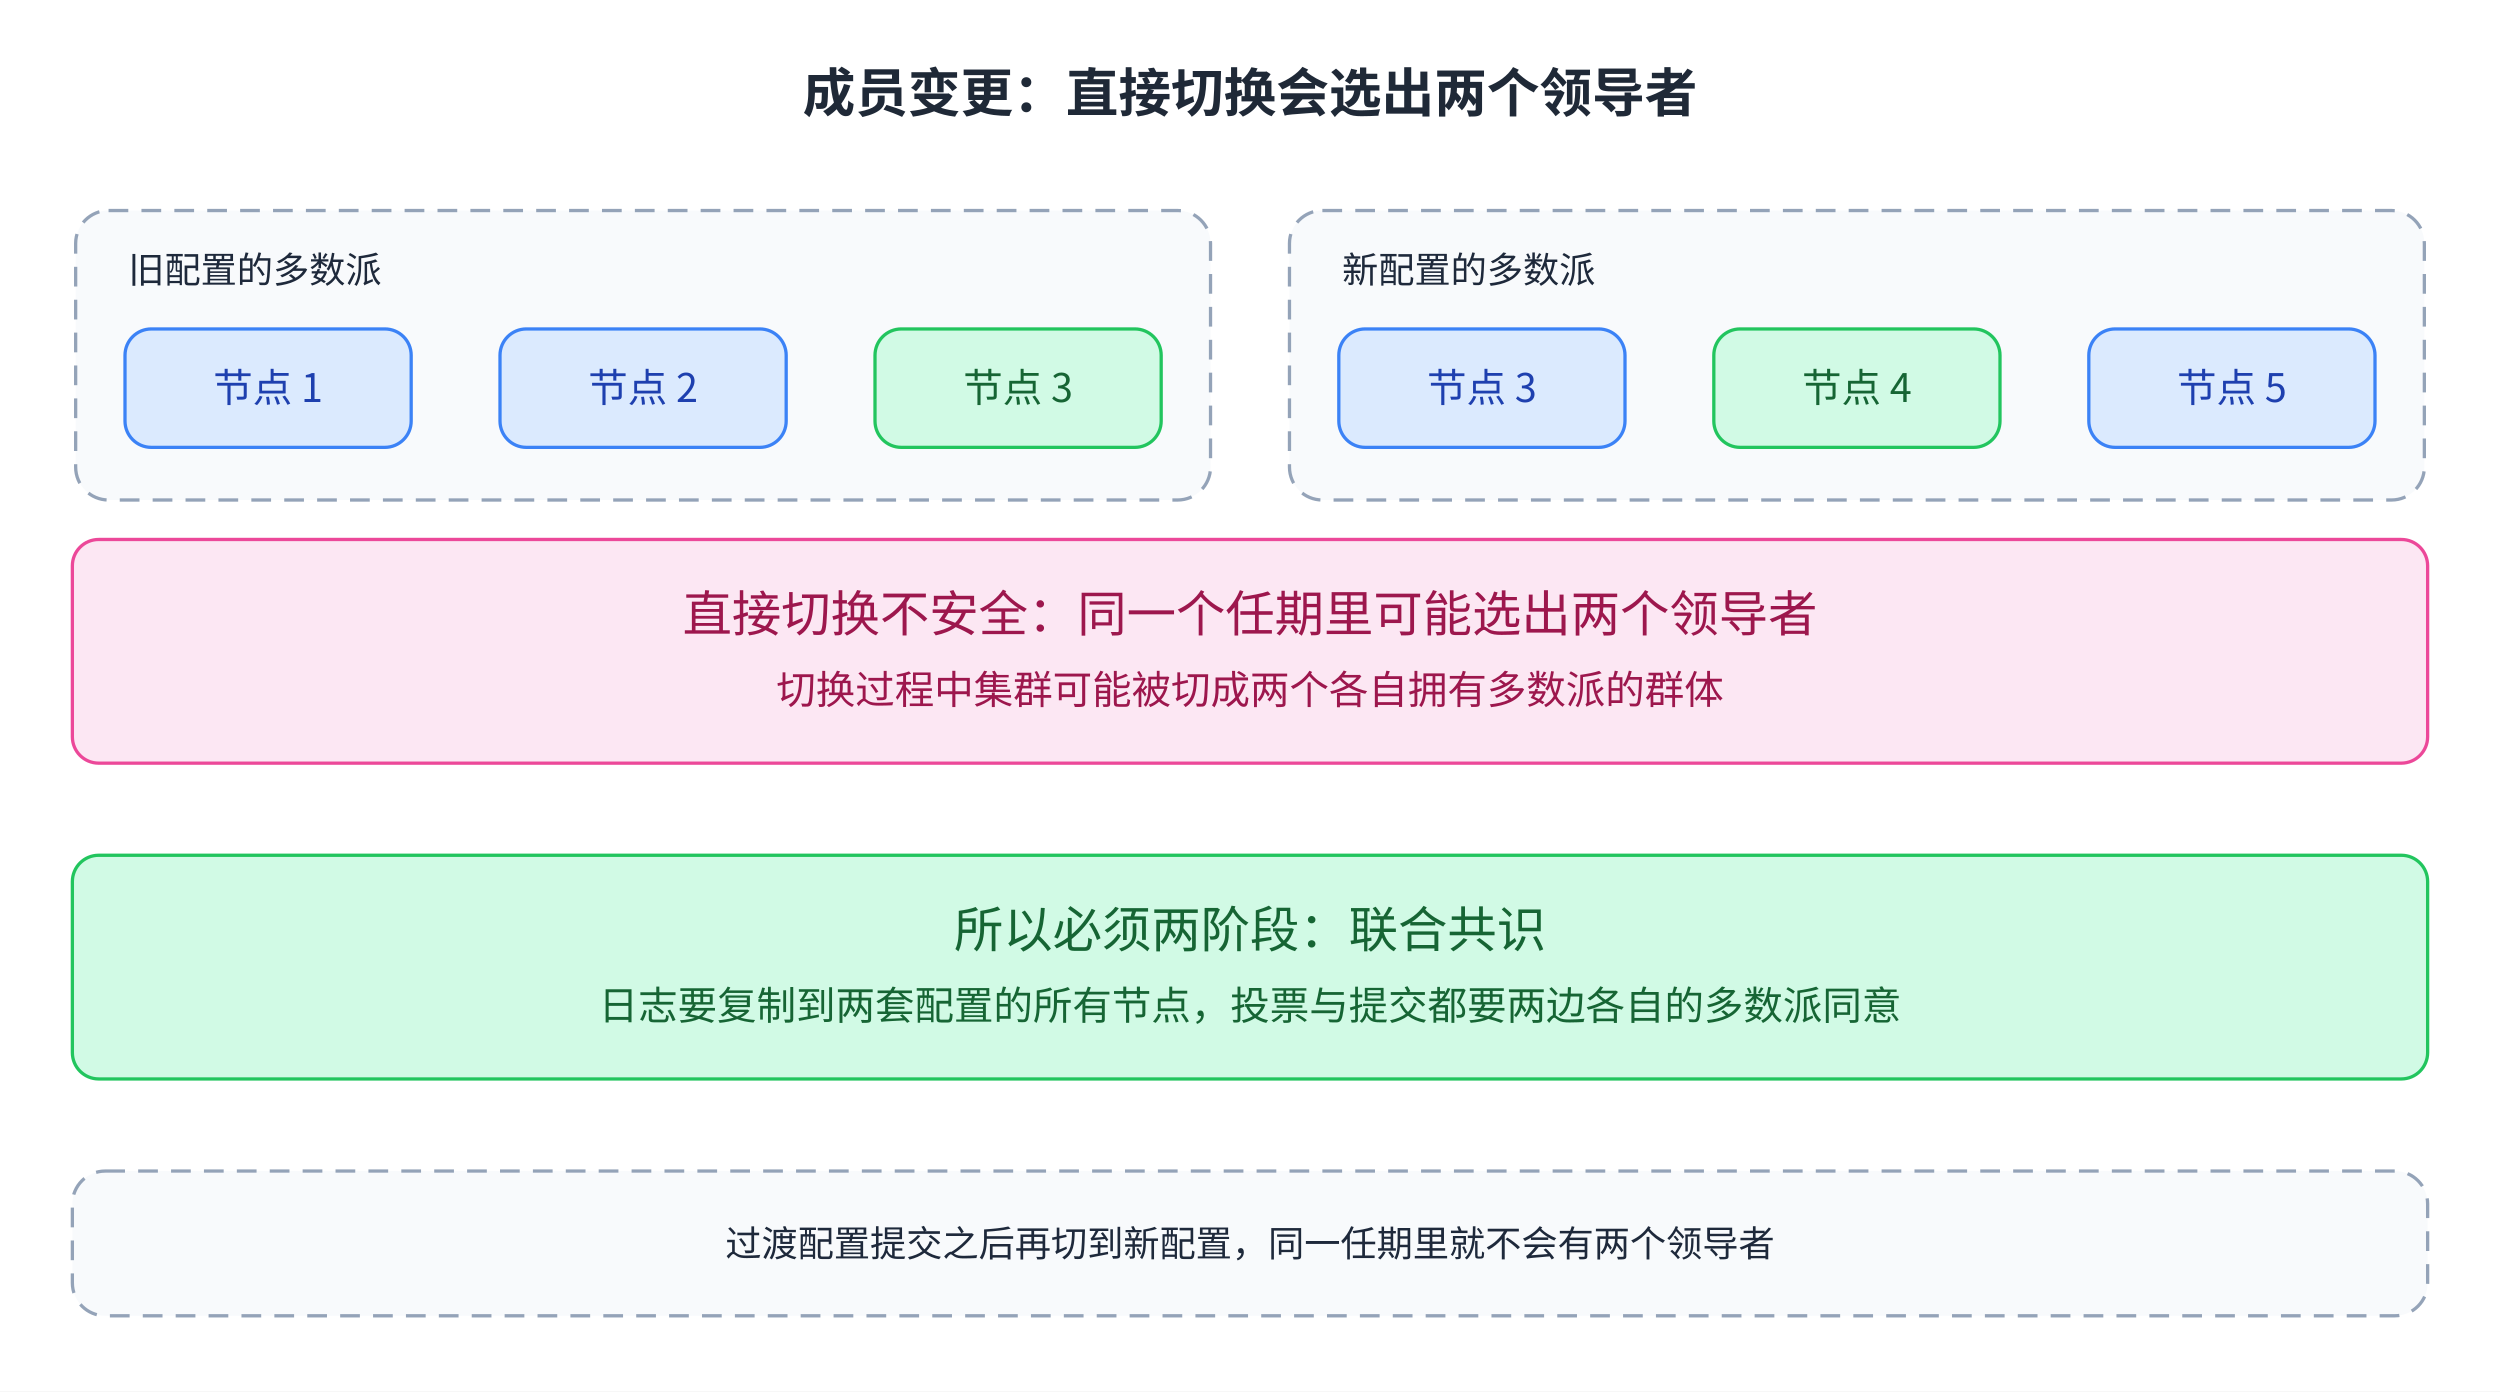
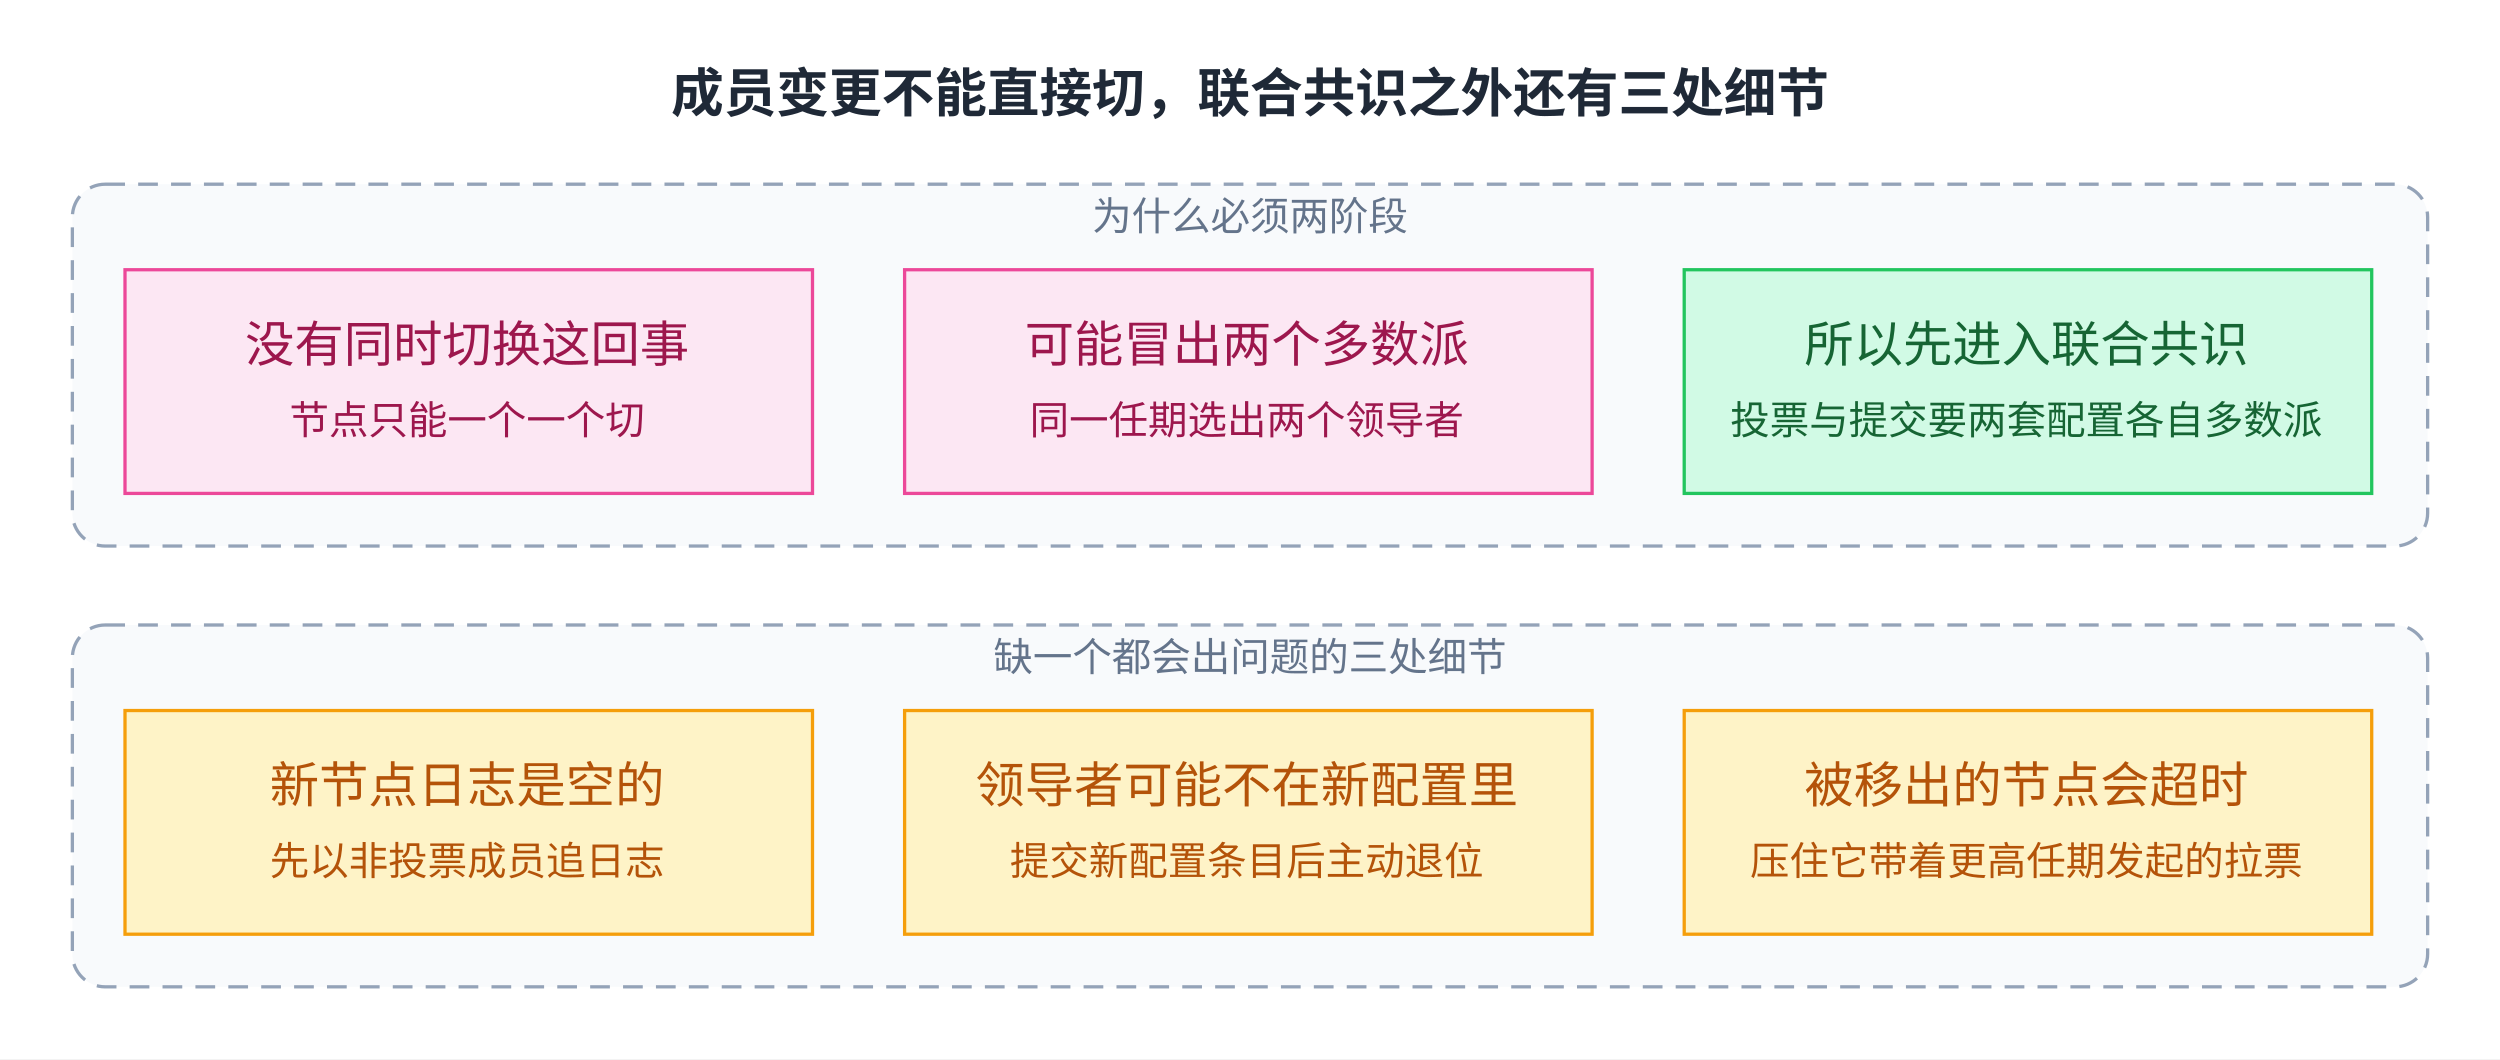
- <svg xmlns="http://www.w3.org/2000/svg" viewBox="0 0 760 423" width="760" height="423" role="img" aria-labelledby="fig-raft-12-title fig-raft-12-desc">
+ <svg xmlns="http://www.w3.org/2000/svg" viewBox="0 0 760 322" width="760" height="322" role="img" aria-labelledby="fig-raft-12-title fig-raft-12-desc">
  <defs>
    <style>
      text { font-family: 'PingFang SC', 'Microsoft YaHei', 'Noto Sans CJK SC', system-ui, sans-serif; }
    </style>
    <marker id="arrow" markerWidth="8" markerHeight="8" refX="2" refY="4" orient="auto" markerUnits="userSpaceOnUse">
      <path d="M0,0 L8,4 L0,8 L2,4 z" fill="#64748b" />
    </marker>
  </defs>
-   <rect x="0" y="0" width="760" height="423" fill="#ffffff" />
-   <text x="380.0" y="34" font-size="16" font-weight="600" fill="#1f2937" text-anchor="middle">成员变更：直接切换会选出两个领导者</text>
-   <rect x="23" y="64" width="345" height="88" rx="10" fill="#f8fafc" stroke="#94a3b8" stroke-dasharray="6,4" />
-   <text x="39" y="86" font-size="11" fill="#1e293b" text-anchor="start">旧配置的多数派</text>
-   <rect x="38" y="100" width="87" height="36" rx="8" fill="#dbeafe" stroke="#3b82f6" />
-   <text x="81.5" y="122.2" font-size="12" fill="#1e40af" text-anchor="middle">节点 1</text>
-   <rect x="152" y="100" width="87" height="36" rx="8" fill="#dbeafe" stroke="#3b82f6" />
-   <text x="195.5" y="122.2" font-size="12" fill="#1e40af" text-anchor="middle">节点 2</text>
-   <rect x="266" y="100" width="87" height="36" rx="8" fill="#d1fae5" stroke="#22c55e" />
-   <text x="309.5" y="122.2" font-size="12" fill="#166534" text-anchor="middle">节点 3</text>
-   <rect x="392" y="64" width="345" height="88" rx="10" fill="#f8fafc" stroke="#94a3b8" stroke-dasharray="6,4" />
-   <text x="408" y="86" font-size="11" fill="#1e293b" text-anchor="start">新配置的多数派</text>
-   <rect x="407" y="100" width="87" height="36" rx="8" fill="#dbeafe" stroke="#3b82f6" />
-   <text x="450.5" y="122.2" font-size="12" fill="#1e40af" text-anchor="middle">节点 3</text>
-   <rect x="521" y="100" width="87" height="36" rx="8" fill="#d1fae5" stroke="#22c55e" />
-   <text x="564.5" y="122.2" font-size="12" fill="#166534" text-anchor="middle">节点 4</text>
-   <rect x="635" y="100" width="87" height="36" rx="8" fill="#dbeafe" stroke="#3b82f6" />
-   <text x="678.5" y="122.2" font-size="12" fill="#1e40af" text-anchor="middle">节点 5</text>
-   <rect x="22" y="164" width="716" height="68" rx="8" fill="#fce7f3" stroke="#ec4899" />
-   <text x="380.0" y="192" font-size="15" fill="#9d174d" text-anchor="middle">直接切换不安全：同一个任期里可能选出两个领导者</text>
-   <text x="380.0" y="214" font-size="12" fill="#9d174d" text-anchor="middle">切换过程中集群可能被切成两个各自拥有多数派的群体</text>
-   <rect x="22" y="260" width="716" height="68" rx="8" fill="#d1fae5" stroke="#22c55e" />
-   <text x="380.0" y="288" font-size="15" fill="#166534" text-anchor="middle">所以必须两阶段：联合共识</text>
-   <text x="380.0" y="310" font-size="12" fill="#166534" text-anchor="middle">日志要复制到两套配置的所有节点，投票与提交都要两边各自的多数派同意</text>
-   <rect x="22" y="356" width="716" height="44" rx="10" fill="#f8fafc" stroke="#94a3b8" stroke-dasharray="6,4" />
-   <text x="380.0" y="382" font-size="11" fill="#1e293b" text-anchor="middle">过渡配置提交之后再切到新配置，同一任期里就不会有两个领导者</text>
+   <rect x="0" y="0" width="760" height="322" fill="#ffffff" />
+   <text x="380" y="34" font-size="16" font-weight="600" fill="#1f2937" text-anchor="middle">成员变更不能直接切，联合共识之外还有三处细节</text>
+   <rect x="22" y="56" width="716" height="110" rx="10" fill="#f8fafc" stroke="#94a3b8" stroke-dasharray="6,4" />
+   <text x="380" y="70" font-size="12" fill="#64748b" text-anchor="middle">为什么必须两阶段</text>
+   <rect x="22" y="190" width="716" height="110" rx="10" fill="#f8fafc" stroke="#94a3b8" stroke-dasharray="6,4" />
+   <text x="380" y="204" font-size="12" fill="#64748b" text-anchor="middle">缺一个都会出问题的三处细节</text>
+   <rect x="38" y="82" width="209" height="68" fill="#fce7f3" stroke="#ec4899" />
+   <text x="142" y="110" font-size="15" fill="#9d174d" text-anchor="middle">没有同时切换这回事</text>
+   <text x="142" y="132" font-size="12" fill="#9d174d" text-anchor="middle">节点只能一个一个切</text>
+   <rect x="275" y="82" width="209" height="68" fill="#fce7f3" stroke="#ec4899" />
+   <text x="379" y="110" font-size="15" fill="#9d174d" text-anchor="middle">可能冒出两个多数派</text>
+   <text x="379" y="132" font-size="12" fill="#9d174d" text-anchor="middle">同一任期选出两个领导者</text>
+   <rect x="512" y="82" width="209" height="68" fill="#d1fae5" stroke="#22c55e" />
+   <text x="616" y="110" font-size="15" fill="#166534" text-anchor="middle">所以先进入联合共识</text>
+   <text x="616" y="132" font-size="12" fill="#166534" text-anchor="middle">投票与提交要两套配置各自多数派</text>
+   <rect x="38" y="216" width="209" height="68" fill="#fef3c7" stroke="#f59e0b" />
+   <text x="142" y="244" font-size="15" fill="#b45309" text-anchor="middle">新节点日志是空的</text>
+   <text x="142" y="266" font-size="12" fill="#b45309" text-anchor="middle">先以非投票成员追日志</text>
+   <rect x="275" y="216" width="209" height="68" fill="#fef3c7" stroke="#f59e0b" />
+   <text x="379" y="244" font-size="15" fill="#b45309" text-anchor="middle">领导者可能不在新配置里</text>
+   <text x="379" y="266" font-size="12" fill="#b45309" text-anchor="middle">提交新配置条目后主动退位</text>
+   <rect x="512" y="216" width="209" height="68" fill="#fef3c7" stroke="#f59e0b" />
+   <text x="616" y="244" font-size="15" fill="#b45309" text-anchor="middle">被移出的节点会超时</text>
+   <text x="616" y="266" font-size="12" fill="#b45309" text-anchor="middle">压住它带着更高任期发起的拉票</text>
</svg>
